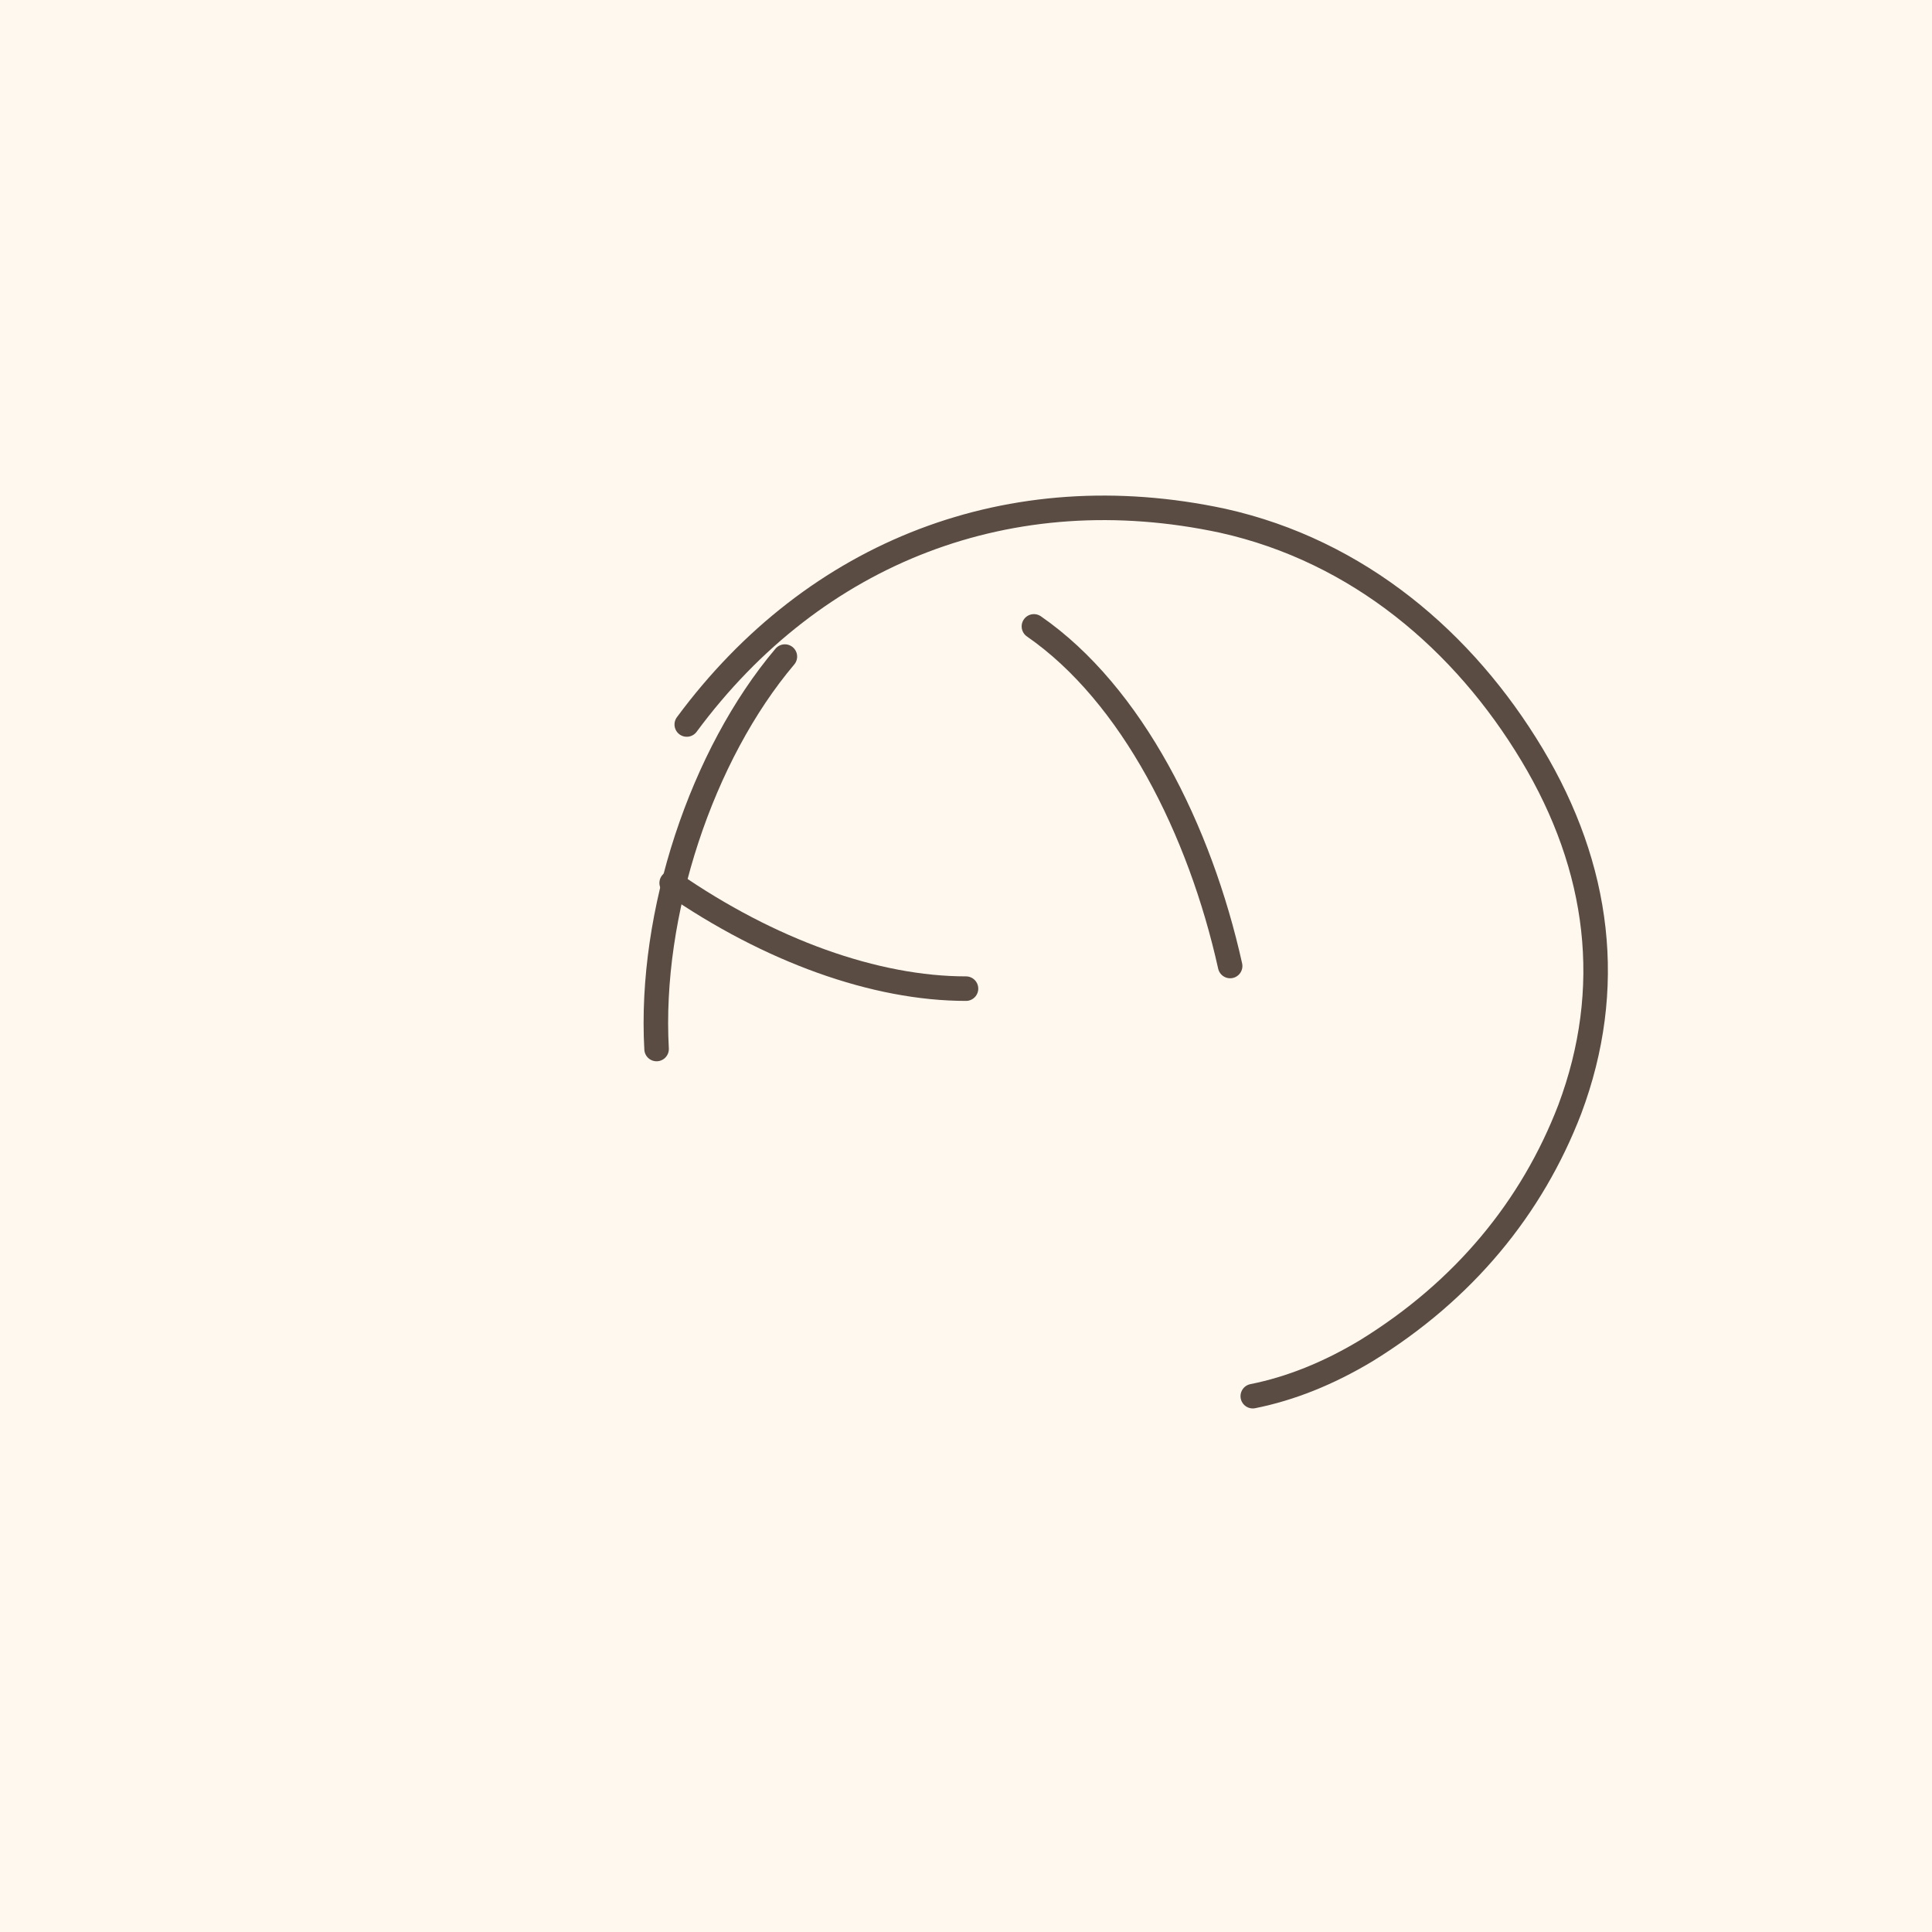
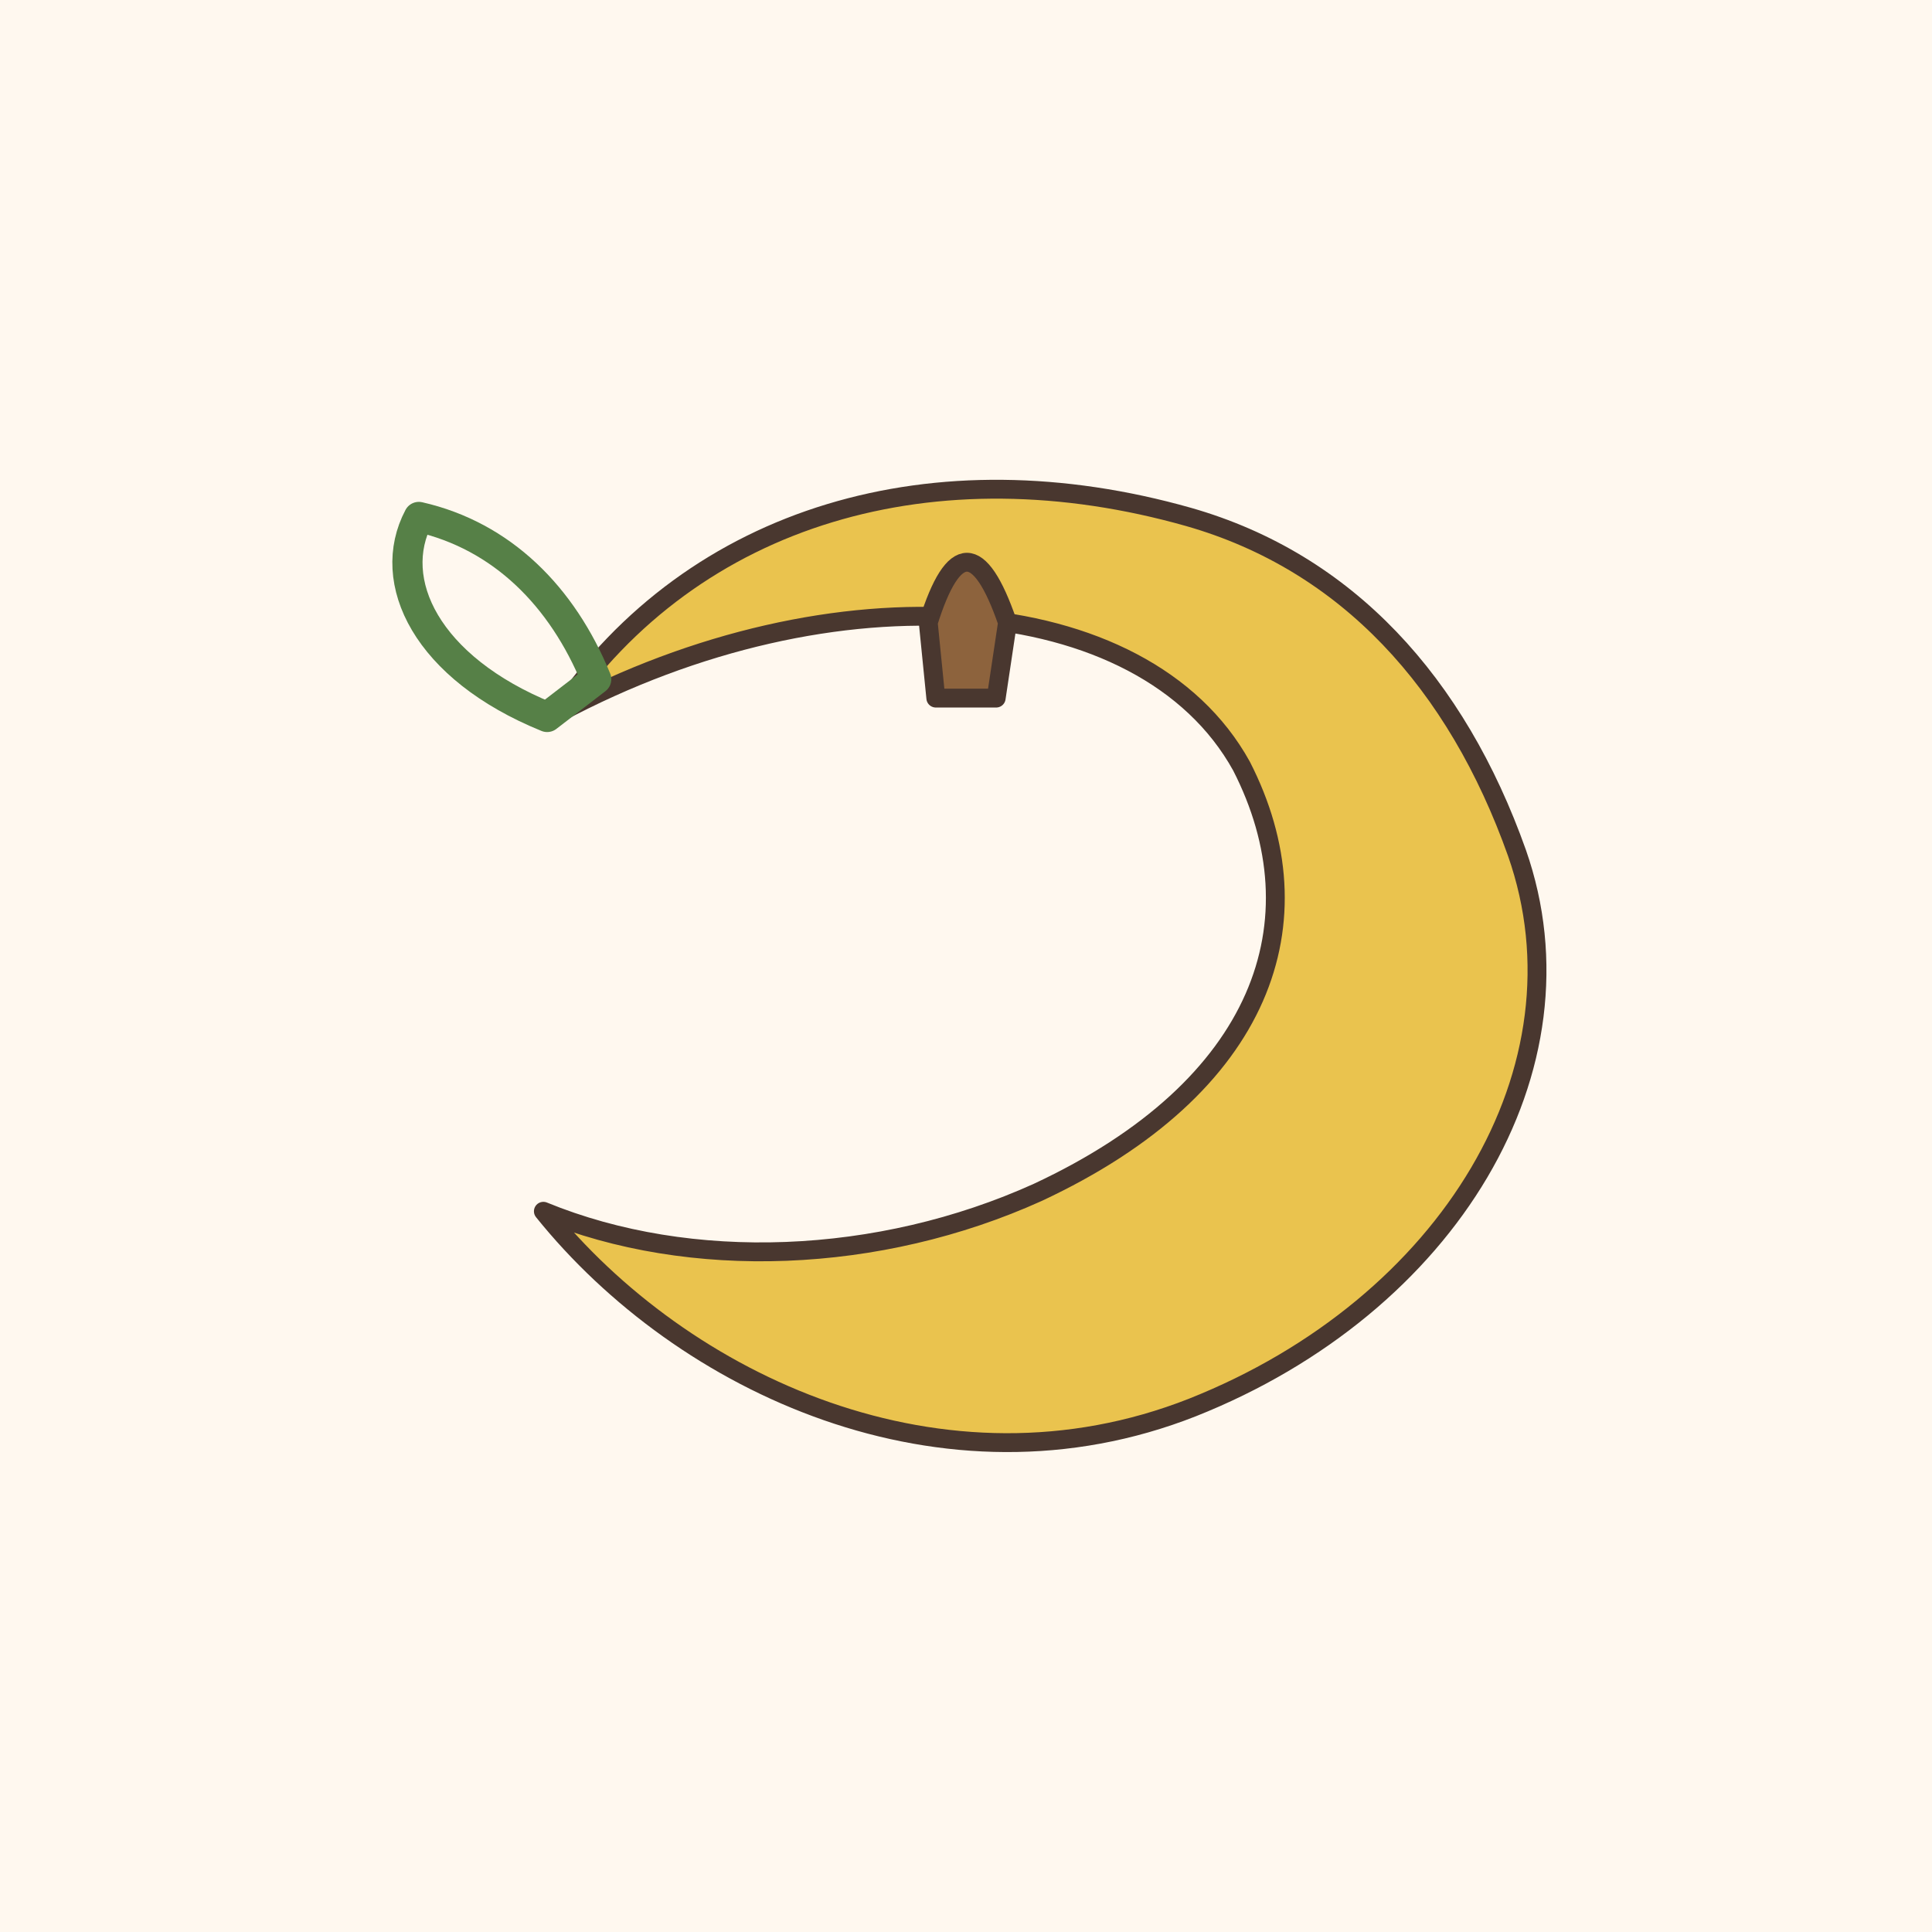
<svg xmlns="http://www.w3.org/2000/svg" width="512" height="512" viewBox="0 0 512 512">
  <rect width="512" height="512" fill="#FFF8EF" />
-   <g fill="none" stroke="#58483F" stroke-width="6.5" stroke-linecap="round" stroke-linejoin="round" opacity="0.98">
-     <path d="M182 192c34-46 86-66 142-54 36 8 64 32 82 62 18 30 22 62 10 94-10 26-28 48-54 64-10 6-20 10-30 12" />
-     <path d="M208 174c-22 26-36 68-34 104" />
-     <path d="M274 166c26 18 44 54 52 90" />
-     <path d="M178 234c26 18 54 28 78 28" />
+   <g>
+     <path d="M148 189 C184 136 248 118 315 137 C357 149 386 181 402 226 C422 283 384 346 316 373 C250 399 181 367 144 321 C183 337 233 335 275 316 C335 288 350 244 329 203 C303 156 221 150 148 189 Z" fill="#EAC34E" stroke="#49372F" stroke-width="5" stroke-linecap="round" stroke-linejoin="round" />
+     <path d="M145 190 C113 177 102 154 111 137 C133 142 149 158 158 180 Z" fill="none" stroke="#568047" stroke-width="8" stroke-linecap="round" stroke-linejoin="round" />
+     <path d="M246 165 Q256 133 267 165 L264 185 L248 185 Z" fill="#8D633D" stroke="#49372F" stroke-width="5" stroke-linecap="round" stroke-linejoin="round" />
  </g>
</svg>
